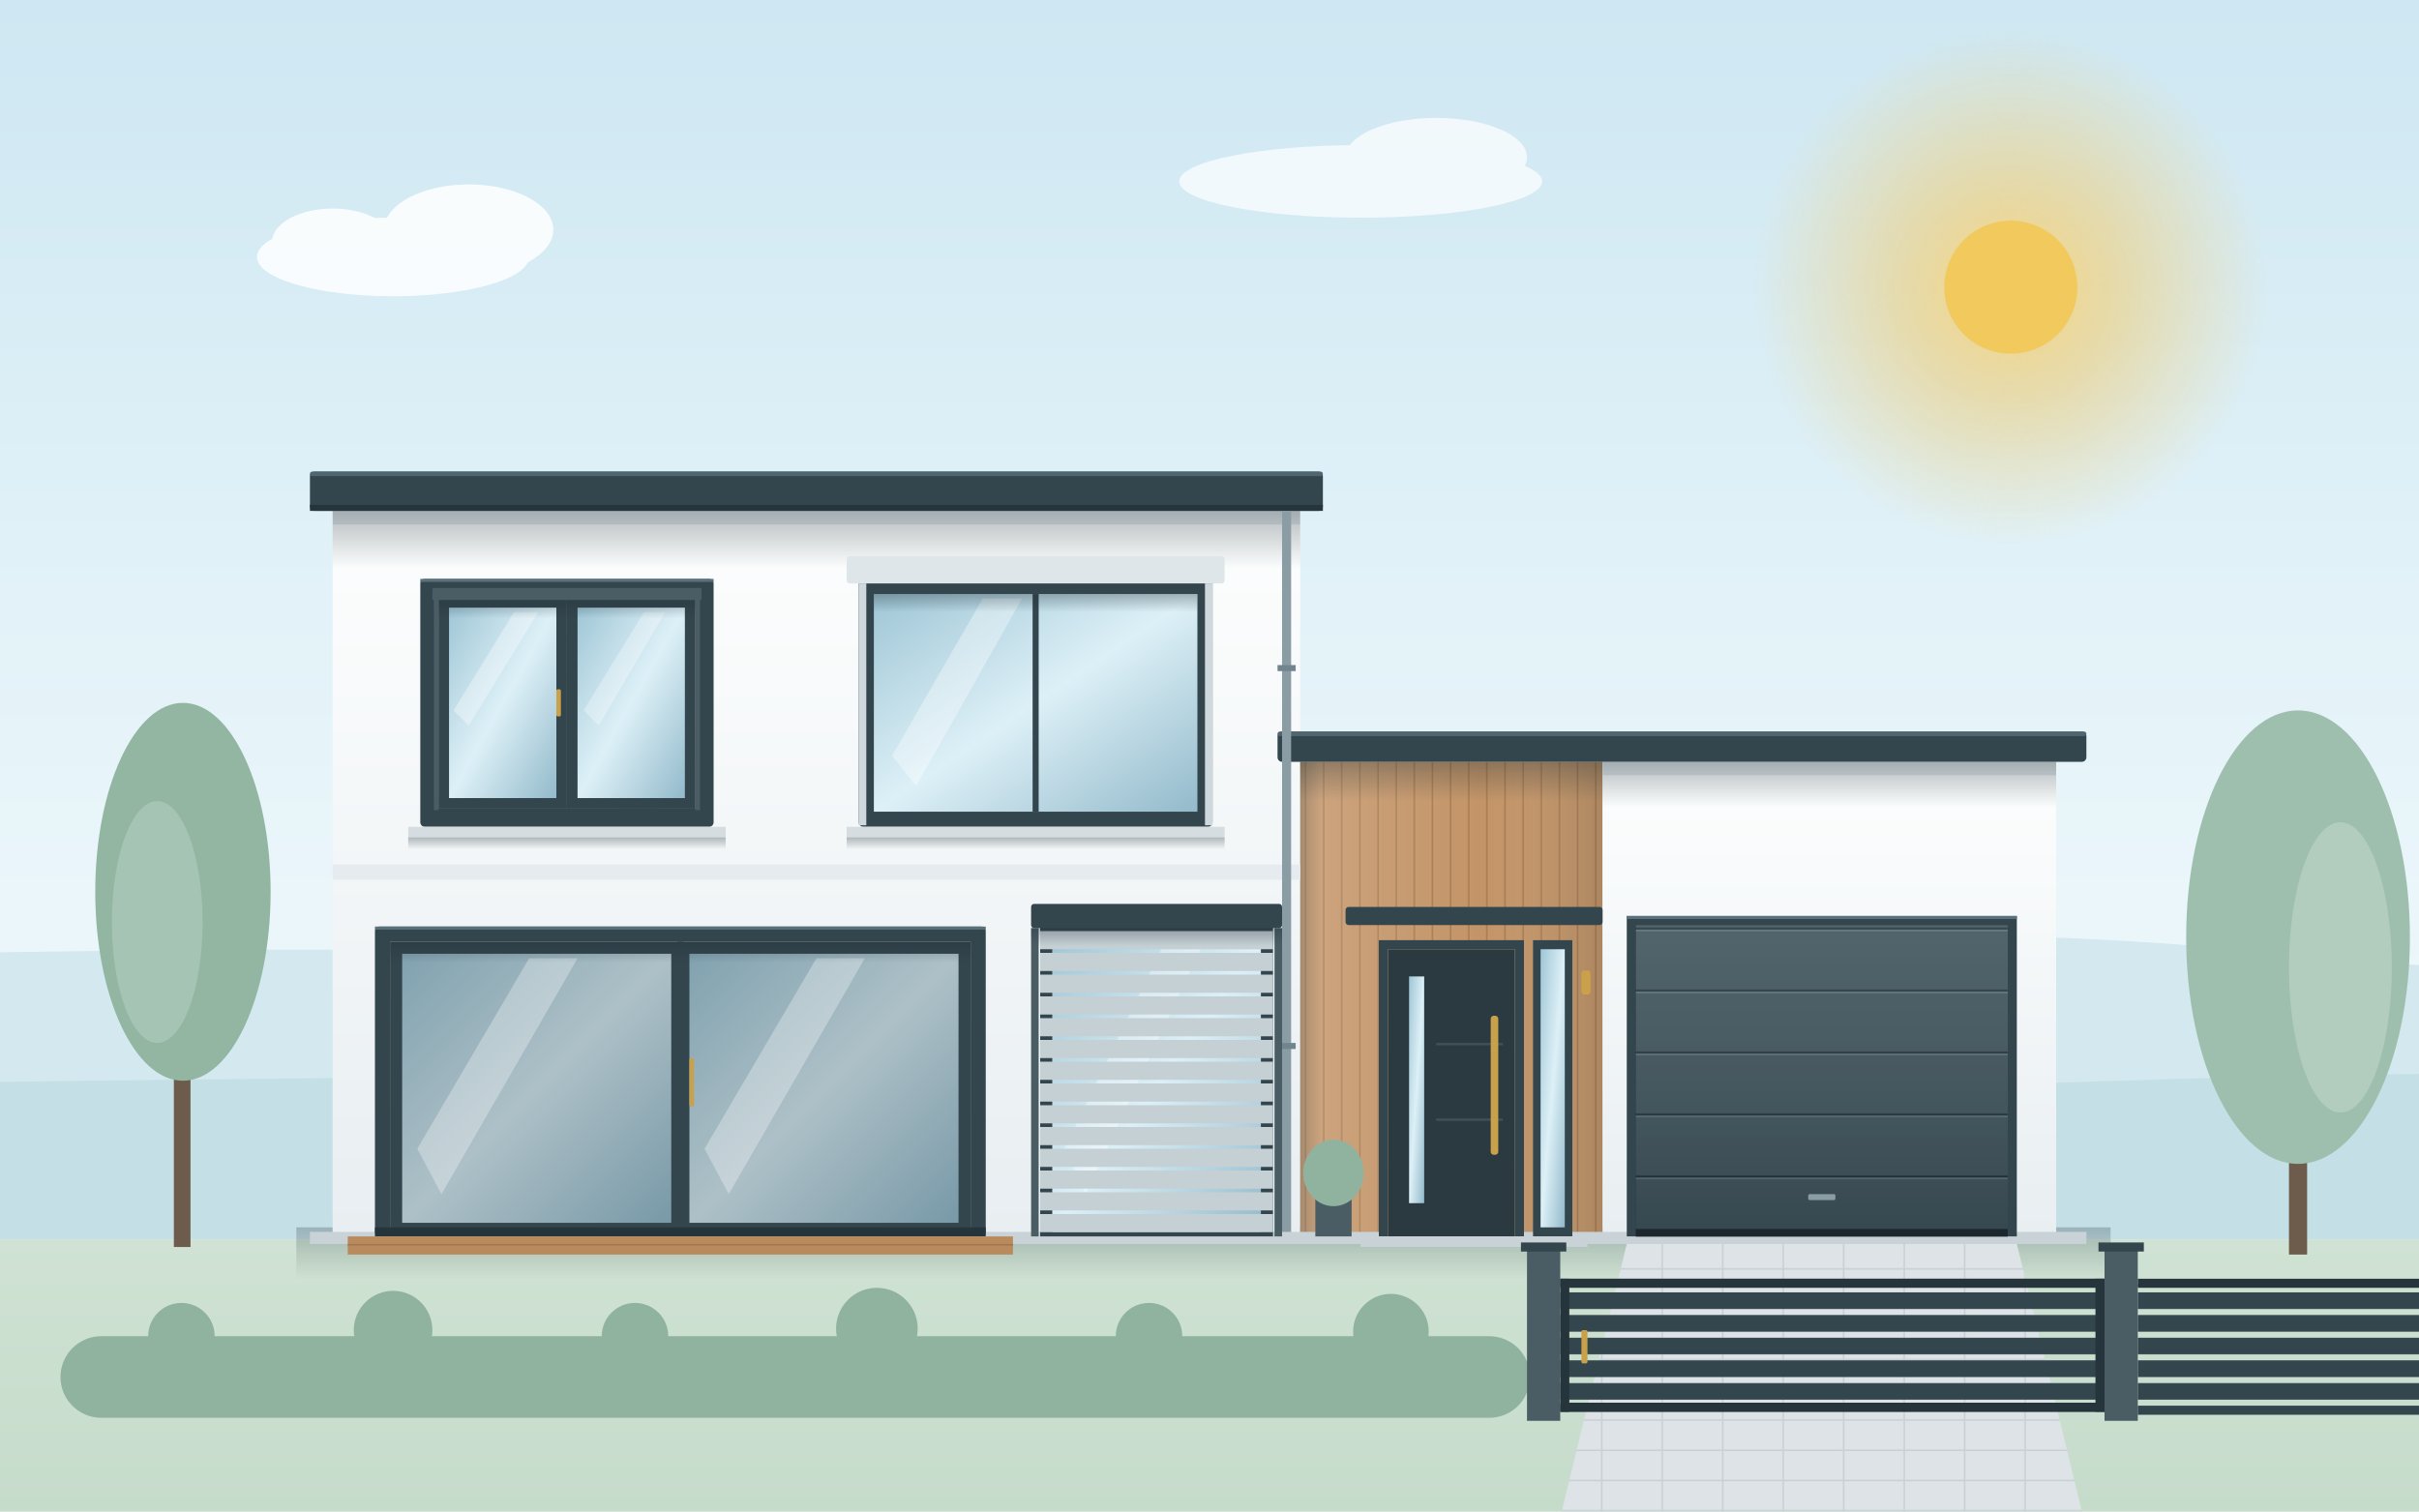
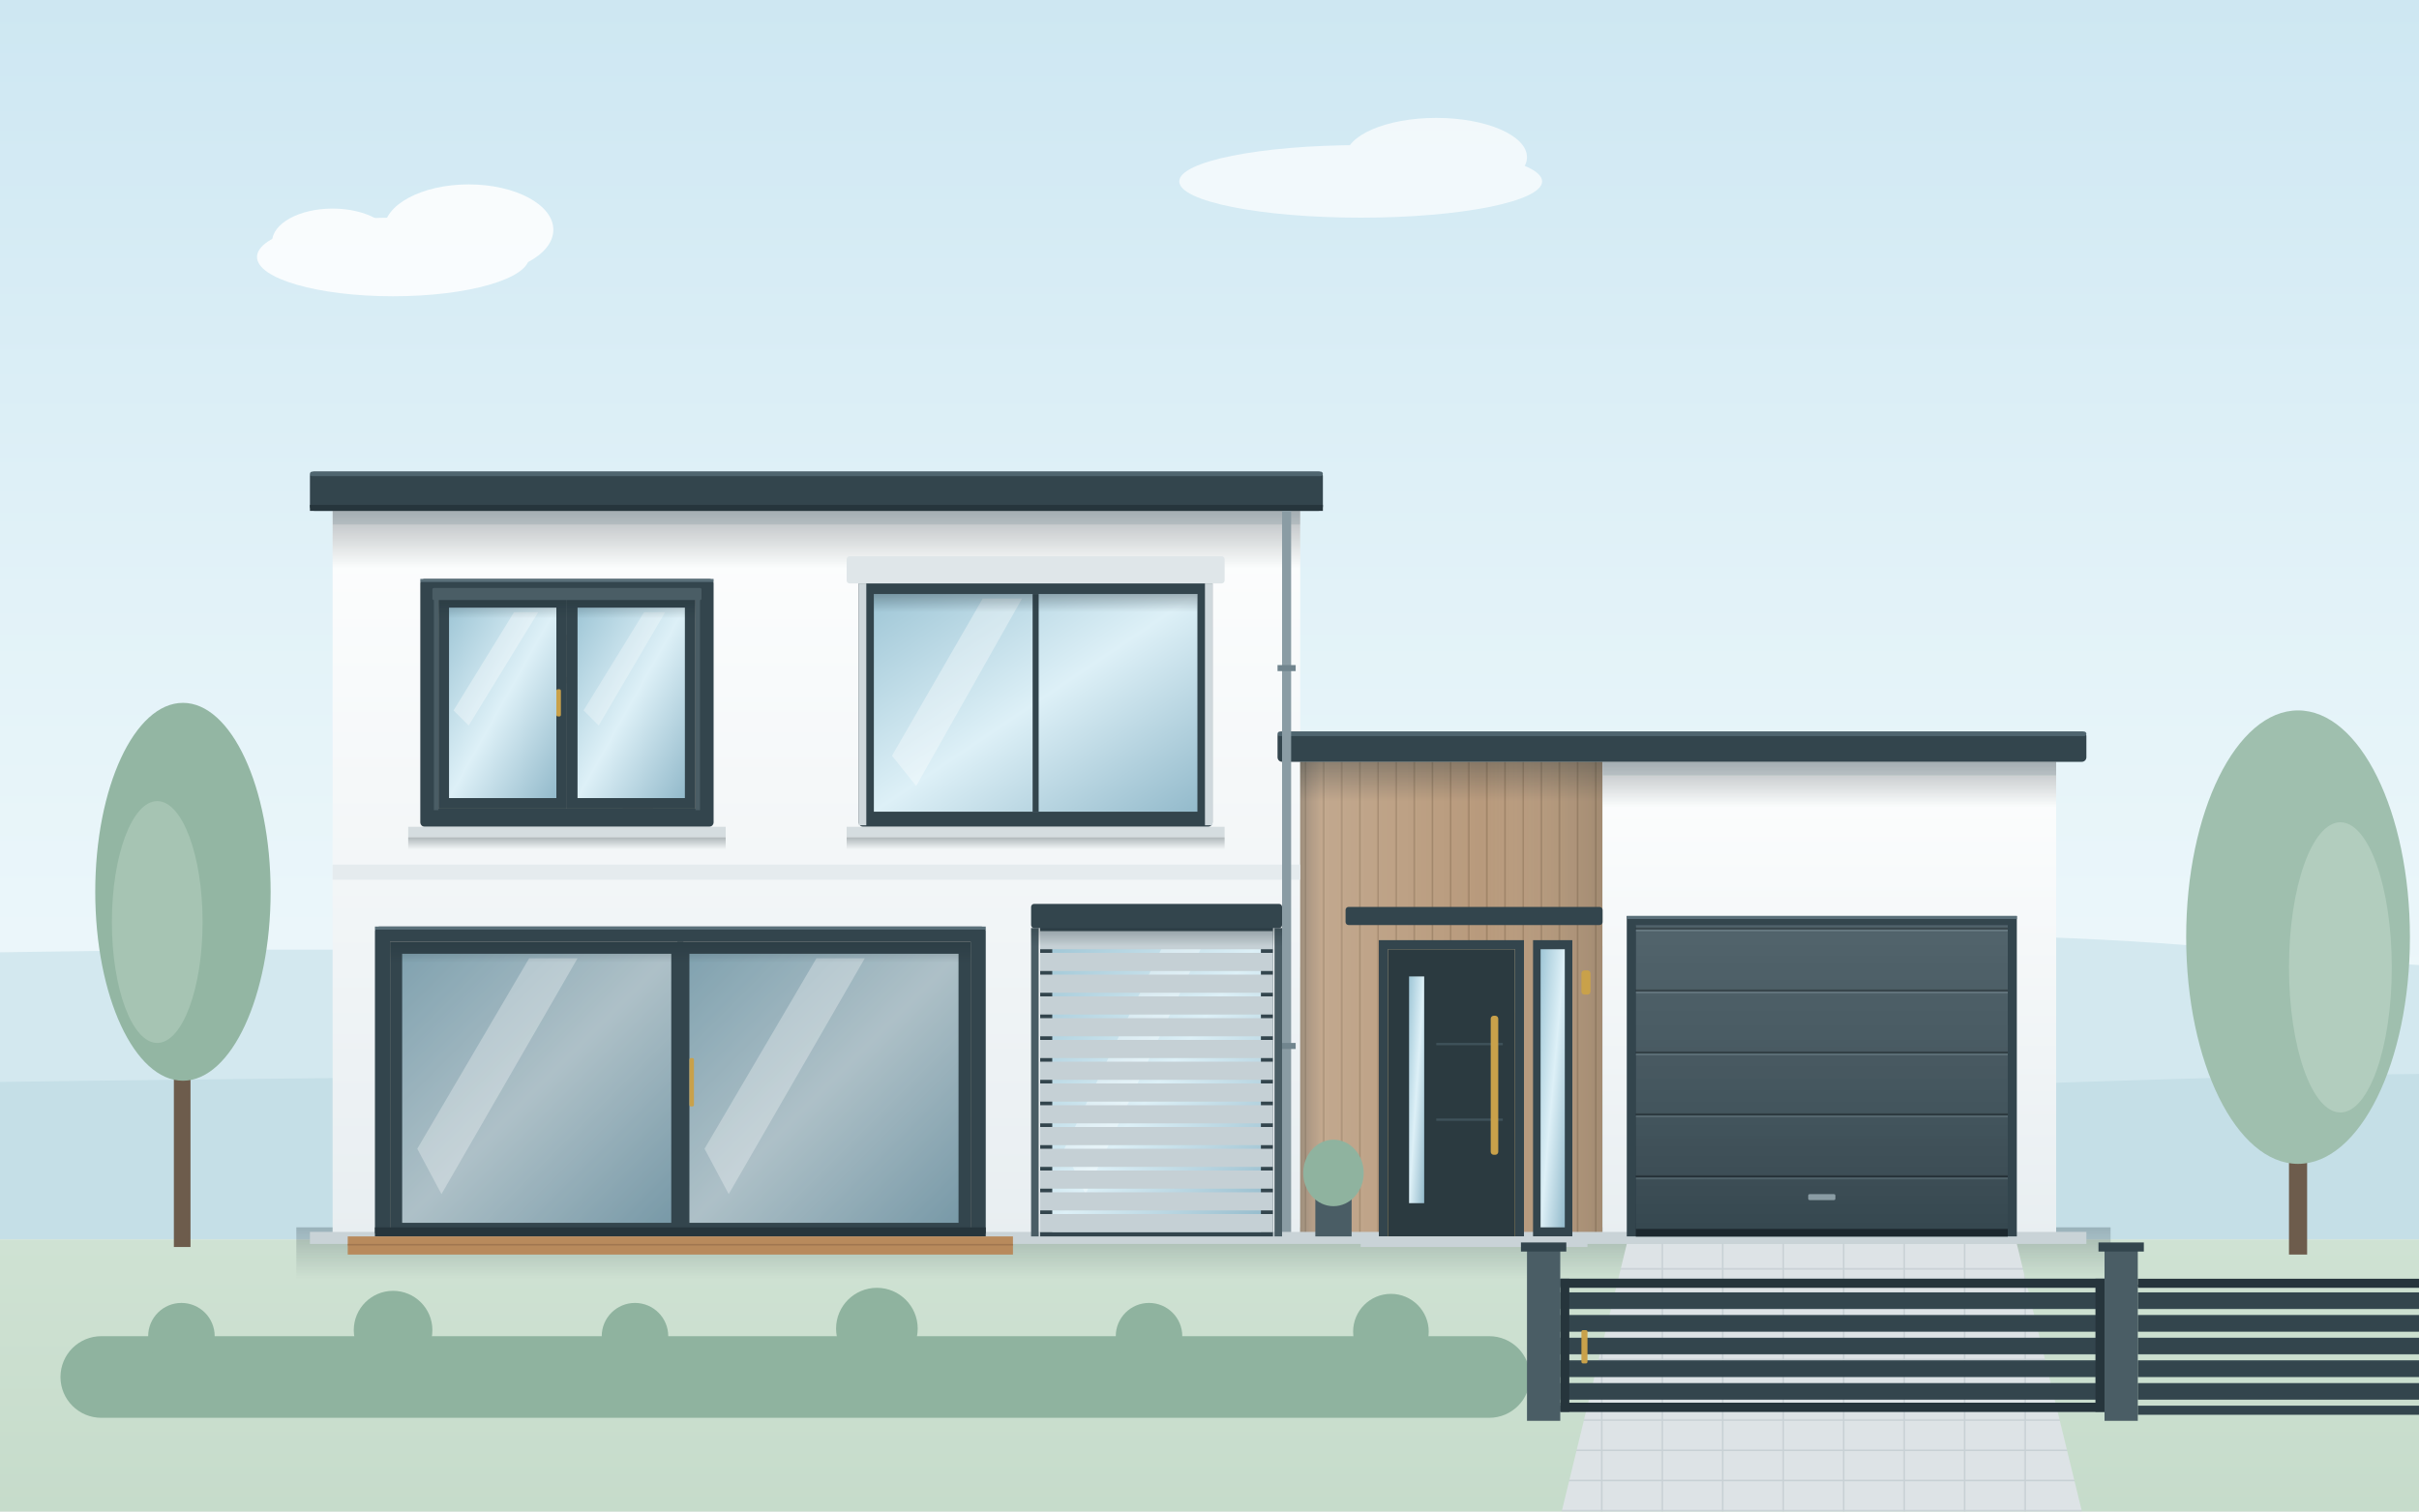
<svg id="maison" viewBox="0 0 1600 1000" preserveAspectRatio="xMidYMid slice" role="img" aria-label="Illustration d'une maison moderne équipée de fenêtres, volets roulants, baie vitrée, brise-soleil orientables, porte d'entrée, porte de garage et portail">
  <defs>
    <linearGradient id="gCiel" gradientUnits="userSpaceOnUse" x1="0" y1="-400" x2="0" y2="820">
      <stop offset="0" stop-color="#b9dcec" />
      <stop offset=".65" stop-color="#e2f2f8" />
      <stop offset="1" stop-color="#f3fafc" />
    </linearGradient>
    <linearGradient id="gSol" gradientUnits="userSpaceOnUse" x1="0" y1="820" x2="0" y2="1300">
      <stop offset="0" stop-color="#cfe2d3" />
      <stop offset="1" stop-color="#b7d1bd" />
    </linearGradient>
    <linearGradient id="gVitre" x1="0" y1="0" x2="1" y2="1">
      <stop offset="0" stop-color="#9fc6d6" />
      <stop offset=".5" stop-color="#ddf0f7" />
      <stop offset="1" stop-color="#93bacb" />
    </linearGradient>
    <linearGradient id="gInt" x1="0" y1="0" x2="0" y2="1">
      <stop offset="0" stop-color="#f4eadb" />
      <stop offset="1" stop-color="#e3d2b8" />
    </linearGradient>
    <linearGradient id="gChaud" x1="0" y1="0" x2="0" y2="1">
      <stop offset="0" stop-color="#ffe6b3" />
      <stop offset="1" stop-color="#f2c470" />
    </linearGradient>
    <radialGradient id="gSoleil">
      <stop offset="0" stop-color="#f6d683" />
      <stop offset=".45" stop-color="#efcd77" stop-opacity=".55" />
      <stop offset="1" stop-color="#efcd77" stop-opacity="0" />
    </radialGradient>
    <pattern id="pBardage" width="12" height="10" patternUnits="userSpaceOnUse">
-       <rect width="12" height="10" fill="#c39467" />
-       <rect x="11" width="1" height="10" fill="#a87b50" />
+       <rect width="12" height="10" fill="#b89a7c" />
+       <rect x="11" width="1" height="10" fill="#9f8366" />
    </pattern>
    <pattern id="pLames" width="10" height="9" patternUnits="userSpaceOnUse">
      <rect width="10" height="9" fill="#e9eef0" />
      <rect y="8" width="10" height="1" fill="#c2cdd2" />
    </pattern>
    <pattern id="pSectio" width="10" height="41" patternUnits="userSpaceOnUse">
      <rect width="10" height="41" fill="#3e525b" />
      <rect width="10" height="1.2" fill="#556a73" />
      <rect y="39.6" width="10" height="1.4" fill="#26353c" />
    </pattern>
    <pattern id="pClaustra" width="10" height="15" patternUnits="userSpaceOnUse">
      <rect width="10" height="11" fill="#33454d" />
    </pattern>
    <pattern id="pPaves" width="40" height="20" patternUnits="userSpaceOnUse">
      <rect width="40" height="20" fill="#dde3e6" />
      <rect y="19" width="40" height="1" fill="#c8d1d5" />
      <rect x="19" width="1" height="20" fill="#c8d1d5" />
    </pattern>
    <clipPath id="cVolet">
      <rect x="573" y="386" width="224" height="158" />
    </clipPath>
    <clipPath id="cGarage">
      <rect x="1082" y="612" width="246" height="206" />
    </clipPath>
    <linearGradient id="gMur" x1="0" y1="0" x2="0" y2="1">
      <stop offset="0" stop-color="#fdfefe" />
      <stop offset="1" stop-color="#e8eef1" />
    </linearGradient>
    <linearGradient id="gOmbreH" x1="0" y1="0" x2="0" y2="1">
      <stop offset="0" stop-color="#1f2f36" stop-opacity=".32" />
      <stop offset="1" stop-color="#1f2f36" stop-opacity="0" />
    </linearGradient>
    <linearGradient id="gOmbreG" x1="0" y1="0" x2="1" y2="0">
      <stop offset="0" stop-color="#1f2f36" stop-opacity=".22" />
      <stop offset="1" stop-color="#1f2f36" stop-opacity="0" />
    </linearGradient>
    <linearGradient id="gLumBois" x1="0" y1="0" x2="1" y2="0">
      <stop offset="0" stop-color="#ffffff" stop-opacity=".16" />
      <stop offset=".6" stop-color="#ffffff" stop-opacity="0" />
      <stop offset="1" stop-color="#1f2f36" stop-opacity=".14" />
    </linearGradient>
    <linearGradient id="gLumV" x1="0" y1="0" x2="0" y2="1">
      <stop offset="0" stop-color="#ffffff" stop-opacity=".1" />
      <stop offset="1" stop-color="#000000" stop-opacity=".14" />
    </linearGradient>
    <linearGradient id="gContact" x1="0" y1="0" x2="0" y2="1">
      <stop offset="0" stop-color="#2c3e45" stop-opacity=".28" />
      <stop offset="1" stop-color="#2c3e45" stop-opacity="0" />
    </linearGradient>
    <pattern id="pMaille" width="4" height="4" patternUnits="userSpaceOnUse">
      <rect width="4" height="4" fill="#8fa2aa" fill-opacity=".3" />
      <rect width="4" height=".6" fill="#3e525b" fill-opacity=".45" />
      <rect width=".6" height="4" fill="#3e525b" fill-opacity=".45" />
    </pattern>
    <pattern id="pPersienne" width="10" height="9" patternUnits="userSpaceOnUse">
      <rect width="10" height="9" fill="#6c8692" />
      <rect y="6" width="10" height="3" fill="#4d6570" />
      <rect y="0" width="10" height="1" fill="#86a0aa" />
    </pattern>
    <clipPath id="cMoustiq">
      <rect x="290" y="395" width="170" height="141" />
    </clipPath>
  </defs>
  <rect x="-3000" y="-4000" width="7600" height="4820" fill="url(#gCiel)" />
-   <circle cx="1330" cy="190" r="170" fill="url(#gSoleil)" />
-   <circle cx="1330" cy="190" r="44" fill="#f1c95c" />
-   <g class="v-nuage" fill="#ffffff" opacity=".85">
+   <g fill="#ffffff" opacity=".85">
    <ellipse cx="260" cy="170" rx="90" ry="26" />
    <ellipse cx="310" cy="152" rx="56" ry="30" />
    <ellipse cx="220" cy="160" rx="40" ry="22" />
  </g>
-   <g class="v-nuage n2" fill="#ffffff" opacity=".7">
+   <g fill="#ffffff" opacity=".7">
    <ellipse cx="900" cy="120" rx="120" ry="24" />
    <ellipse cx="950" cy="104" rx="60" ry="26" />
  </g>
  <path d="M-3000 700 C-200 640 200 610 520 640 S1100 590 1500 630 S2600 660 4600 640 V820 H-3000Z" fill="#d3e8ef" />
  <path d="M-3000 760 C0 720 400 700 800 720 S1500 690 2000 720 S3500 740 4600 730 V820 H-3000Z" fill="#c5dfe7" />
  <rect x="-3000" y="820" width="7600" height="4200" fill="url(#gSol)" />
-   <g class="v-arbre">
+   <g>
    <rect x="115" y="630" width="11" height="195" fill="#6d5c4c" />
    <ellipse cx="121" cy="590" rx="58" ry="125" fill="#93b6a3" />
    <ellipse cx="104" cy="610" rx="30" ry="80" fill="#a6c4b3" />
  </g>
-   <g class="v-arbre">
+   <g>
    <rect x="1514" y="660" width="12" height="170" fill="#6d5c4c" />
    <ellipse cx="1520" cy="620" rx="74" ry="150" fill="#9fbfae" />
    <ellipse cx="1548" cy="640" rx="34" ry="96" fill="#b2cdbe" />
  </g>
  <rect x="196" y="812" width="1200" height="34" fill="url(#gContact)" />
  <rect x="220" y="335" width="640" height="485" fill="url(#gMur)" />
  <rect x="860" y="504" width="200" height="316" fill="url(#pBardage)" />
  <rect x="860" y="504" width="200" height="316" fill="url(#gLumBois)" />
  <rect x="1060" y="504" width="300" height="316" fill="url(#gMur)" />
  <rect x="860" y="504" width="14" height="316" fill="url(#gOmbreG)" />
  <rect x="220" y="337" width="640" height="10" fill="#e3e9ec" />
  <rect x="1060" y="504" width="300" height="9" fill="#e3e9ec" />
  <rect x="220" y="572" width="640" height="10" fill="#e5ebee" />
  <rect x="220" y="338" width="640" height="38" fill="url(#gOmbreH)" />
  <rect x="1060" y="504" width="300" height="30" fill="url(#gOmbreH)" />
  <rect x="205" y="312" width="670" height="26" rx="3" fill="#33454d" />
  <rect x="205" y="312" width="670" height="3" rx="1.5" fill="#4f656f" />
  <rect x="205" y="334" width="670" height="4" fill="#26353c" />
  <rect x="845" y="484" width="535" height="20" rx="3" fill="#33454d" />
  <rect x="845" y="484" width="535" height="3" rx="1.5" fill="#4f656f" />
  <rect x="860" y="504" width="200" height="26" fill="url(#gOmbreH)" />
  <rect x="848" y="338" width="6" height="478" fill="#8a9ca4" />
  <rect x="845" y="440" width="12" height="4" fill="#71858e" />
  <rect x="845" y="690" width="12" height="4" fill="#71858e" />
  <rect x="205" y="815" width="1175" height="8" fill="#c9d3d7" />
  <g id="fen">
    <rect x="278" y="383" width="194" height="164" rx="3" fill="#33454d" />
    <rect x="290" y="395" width="170" height="140" fill="url(#gInt)" />
    <rect x="335" y="420" width="44" height="32" fill="#c9b08a" />
    <rect x="339" y="424" width="36" height="24" fill="#e9dcc4" />
    <rect x="412" y="470" width="20" height="65" fill="#a88f6c" />
    <ellipse cx="422" cy="466" rx="20" ry="16" fill="#8fb39f" />
    <g id="fenG">
      <rect x="290" y="395" width="85" height="140" fill="#33454d" />
      <rect x="297" y="402" width="71" height="126" fill="url(#gVitre)" />
      <path d="M300 470 L340 405 L356 405 L310 480Z" fill="#fff" opacity=".35" />
      <rect x="368" y="456" width="3" height="18" rx="1" fill="#c9a14a" />
    </g>
    <g id="fenD">
      <rect x="375" y="395" width="85" height="140" fill="#33454d" />
      <rect x="382" y="402" width="71" height="126" fill="url(#gVitre)" />
      <path d="M386 470 L426 405 L440 405 L396 480Z" fill="#fff" opacity=".3" />
    </g>
    <g clip-path="url(#cMoustiq)">
      <g id="moustiq" style="transform:translateY(-142px)">
        <rect x="290" y="395" width="170" height="141" fill="url(#pMaille)" />
        <rect x="290" y="530" width="170" height="6" fill="#33454d" />
        <rect x="368" y="526" width="14" height="4" rx="1" fill="#c9a14a" />
      </g>
    </g>
    <rect x="287" y="395" width="3" height="141" fill="#4a5d65" />
    <rect x="460" y="395" width="3" height="141" fill="#4a5d65" />
    <rect x="286" y="389" width="178" height="8" rx="1" fill="#4a5d65" />
    <rect x="290" y="397" width="170" height="12" fill="url(#gOmbreH)" />
    <rect x="278" y="383" width="194" height="2" fill="#5a707a" />
    <rect x="270" y="547" width="210" height="7" fill="#d5dde0" />
    <rect x="270" y="554" width="210" height="8" fill="url(#gOmbreH)" />
  </g>
  <g id="volet">
    <rect x="568" y="383" width="234" height="164" rx="3" fill="#33454d" />
    <rect x="578" y="393" width="214" height="144" fill="url(#gVitre)" />
    <path d="M590 500 L650 396 L676 396 L606 520Z" fill="#fff" opacity=".35" />
    <rect x="683" y="393" width="4" height="144" fill="#33454d" />
    <rect x="568" y="386" width="5" height="160" fill="#cfd8dc" />
    <rect x="797" y="386" width="5" height="160" fill="#cfd8dc" />
    <g clip-path="url(#cVolet)">
      <g id="tablier" style="transform:translateY(-158px)">
        <rect x="573" y="386" width="224" height="158" fill="url(#pLames)" />
        <rect x="573" y="539" width="224" height="5" fill="#b4c0c5" />
      </g>
    </g>
    <rect id="coffre" x="560" y="368" width="250" height="18" rx="2" fill="#dfe6e9" />
    <rect x="578" y="393" width="214" height="12" fill="url(#gOmbreH)" />
    <rect x="560" y="547" width="250" height="7" fill="#d5dde0" />
    <rect x="560" y="554" width="250" height="8" fill="url(#gOmbreH)" />
    <g id="battants" style="display:none">
      <g id="vbG">
        <rect x="568" y="384" width="117" height="162" fill="#56707b" />
        <rect x="575" y="391" width="103" height="148" fill="url(#pPersienne)" />
        <rect x="568" y="384" width="117" height="2" fill="#86a0aa" />
        <rect x="568" y="400" width="10" height="4" fill="#26353c" />
        <rect x="568" y="524" width="10" height="4" fill="#26353c" />
      </g>
      <g id="vbD">
        <rect x="685" y="384" width="117" height="162" fill="#56707b" />
        <rect x="692" y="391" width="103" height="148" fill="url(#pPersienne)" />
        <rect x="685" y="384" width="117" height="2" fill="#86a0aa" />
        <rect x="792" y="400" width="10" height="4" fill="#26353c" />
        <rect x="792" y="524" width="10" height="4" fill="#26353c" />
      </g>
    </g>
  </g>
  <g id="baie">
    <rect x="248" y="613" width="404" height="205" rx="3" fill="#33454d" />
    <rect x="258" y="623" width="384" height="192" fill="url(#gInt)" />
    <rect x="470" y="713" width="140" height="30" rx="8" fill="#7d8f97" />
    <rect x="466" y="735" width="148" height="44" rx="10" fill="#8b9ca3" />
    <rect x="290" y="760" width="26" height="55" fill="#a88f6c" />
    <ellipse cx="303" cy="748" rx="26" ry="30" fill="#8fb39f" />
    <rect x="380" y="650" width="2" height="90" fill="#9d8a70" />
    <ellipse cx="381" cy="648" rx="16" ry="9" fill="#f0d9a8" />
    <g>
      <rect x="258" y="623" width="194" height="192" fill="#33454d" />
      <rect x="266" y="631" width="178" height="178" fill="url(#gVitre)" opacity=".72" />
      <path d="M276 760 L350 634 L382 634 L292 790Z" fill="#fff" opacity=".3" />
    </g>
    <g id="baieC">
      <rect x="448" y="623" width="194" height="192" fill="#33454d" />
      <rect x="456" y="631" width="178" height="178" fill="url(#gVitre)" opacity=".72" />
      <path d="M466 760 L540 634 L572 634 L482 790Z" fill="#fff" opacity=".3" />
      <rect x="456" y="700" width="3" height="32" rx="1" fill="#c9a14a" />
    </g>
    <rect x="258" y="623" width="384" height="14" fill="url(#gOmbreH)" />
    <rect x="248" y="613" width="404" height="2" fill="#5a707a" />
    <rect x="248" y="812" width="404" height="6" fill="#26353c" />
    <rect x="230" y="818" width="440" height="12" fill="#b88a5c" />
    <rect x="230" y="823" width="440" height="1" fill="#a07650" />
  </g>
  <g id="bso">
    <rect x="688" y="613" width="154" height="205" fill="#33454d" />
    <rect x="696" y="621" width="138" height="194" fill="url(#gVitre)" />
    <path d="M704 760 L770 624 L796 624 L718 790Z" fill="#fff" opacity=".35" />
    <rect x="682" y="614" width="5" height="204" fill="#4a5d65" />
    <rect x="843" y="614" width="5" height="204" fill="#4a5d65" />
    <g id="lames" fill="#c5d0d5">
      <rect class="lame" x="688" y="616" width="154" height="12" />
      <rect class="lame" x="688" y="630.4" width="154" height="12" />
      <rect class="lame" x="688" y="644.8" width="154" height="12" />
      <rect class="lame" x="688" y="659.2" width="154" height="12" />
      <rect class="lame" x="688" y="673.6" width="154" height="12" />
      <rect class="lame" x="688" y="688" width="154" height="12" />
      <rect class="lame" x="688" y="702.4" width="154" height="12" />
      <rect class="lame" x="688" y="716.8" width="154" height="12" />
      <rect class="lame" x="688" y="731.2" width="154" height="12" />
      <rect class="lame" x="688" y="745.6" width="154" height="12" />
      <rect class="lame" x="688" y="760" width="154" height="12" />
      <rect class="lame" x="688" y="774.4" width="154" height="12" />
      <rect class="lame" x="688" y="788.8" width="154" height="12" />
      <rect class="lame" x="688" y="803.2" width="154" height="12" />
    </g>
    <rect x="682" y="598" width="166" height="16" rx="2" fill="#33454d" />
    <rect x="682" y="614" width="166" height="12" fill="url(#gOmbreH)" />
  </g>
  <g id="entree">
    <rect x="890" y="600" width="170" height="12" rx="2" fill="#33454d" />
    <rect x="912" y="622" width="96" height="196" fill="#33454d" />
    <rect x="918" y="628" width="84" height="190" fill="url(#gChaud)" />
    <g id="porte">
      <rect x="918" y="628" width="84" height="190" fill="#2b3a40" />
      <rect x="932" y="646" width="10" height="150" fill="url(#gVitre)" />
      <rect x="950" y="690" width="44" height="1.5" fill="#3f525a" />
      <rect x="950" y="740" width="44" height="1.5" fill="#3f525a" />
      <rect x="986" y="672" width="5" height="92" rx="2" fill="#c9a14a" />
    </g>
    <rect x="1014" y="622" width="26" height="196" fill="#33454d" />
    <rect x="1019" y="628" width="16" height="184" fill="url(#gVitre)" />
    <rect x="1046" y="642" width="6" height="16" rx="2" fill="#c9a14a" />
    <rect x="900" y="818" width="150" height="7" fill="#c9d3d7" />
    <rect x="870" y="786" width="24" height="32" fill="#4a5d65" />
    <ellipse cx="882" cy="776" rx="20" ry="22" fill="#8fb39f" />
  </g>
  <g id="garageG">
    <rect x="1076" y="606" width="258" height="212" fill="#33454d" />
    <rect x="1076" y="606" width="258" height="2" fill="#5a707a" />
    <rect x="1082" y="612" width="246" height="206" fill="#22313a" />
-     <rect x="1150" y="712" width="112" height="42" rx="16" fill="#7d939d" />
-     <rect x="1118" y="740" width="176" height="52" rx="18" fill="#8aa0aa" />
-     <rect x="1160" y="720" width="40" height="22" rx="6" fill="#b9d3dd" />
-     <rect x="1208" y="720" width="44" height="22" rx="6" fill="#b9d3dd" />
-     <circle cx="1150" cy="794" r="14" fill="#1b262b" />
-     <circle cx="1262" cy="794" r="14" fill="#1b262b" />
    <g clip-path="url(#cGarage)">
      <g id="garage">
        <rect x="1082" y="612" width="246" height="206" fill="url(#pSectio)" />
        <rect x="1082" y="612" width="246" height="206" fill="url(#gLumV)" />
        <rect x="1196" y="790" width="18" height="4" rx="1" fill="#8a9ca4" />
        <rect x="1082" y="813" width="246" height="5" fill="#1c282e" />
      </g>
    </g>
  </g>
  <path d="M1076 823 L1334 823 L1450 1300 L960 1300Z" fill="url(#pPaves)" />
  <rect x="1414" y="850" width="400" height="86" fill="url(#pClaustra)" />
  <rect x="1414" y="846" width="400" height="6" fill="#26353c" />
  <g fill="#8fb39f">
    <rect x="40" y="884" width="972" height="54" rx="27" />
    <circle cx="120" cy="884" r="22" />
    <circle cx="260" cy="880" r="26" />
    <circle cx="420" cy="884" r="22" />
    <circle cx="580" cy="879" r="27" />
    <circle cx="760" cy="884" r="22" />
    <circle cx="920" cy="881" r="25" />
  </g>
  <g id="portail">
    <rect x="1032" y="846" width="360" height="88" fill="url(#pClaustra)" />
    <rect x="1032" y="846" width="360" height="6" fill="#26353c" />
    <rect x="1032" y="928" width="360" height="6" fill="#26353c" />
    <rect x="1032" y="846" width="6" height="88" fill="#26353c" />
    <rect x="1386" y="846" width="6" height="88" fill="#26353c" />
    <rect x="1046" y="880" width="4" height="22" rx="1" fill="#c9a14a" />
  </g>
  <rect x="1010" y="826" width="22" height="114" fill="#4a5d65" />
  <rect x="1006" y="822" width="30" height="6" fill="#33454d" />
  <rect x="1392" y="826" width="22" height="114" fill="#4a5d65" />
  <rect x="1388" y="822" width="30" height="6" fill="#33454d" />
  <g id="points" />
</svg>
